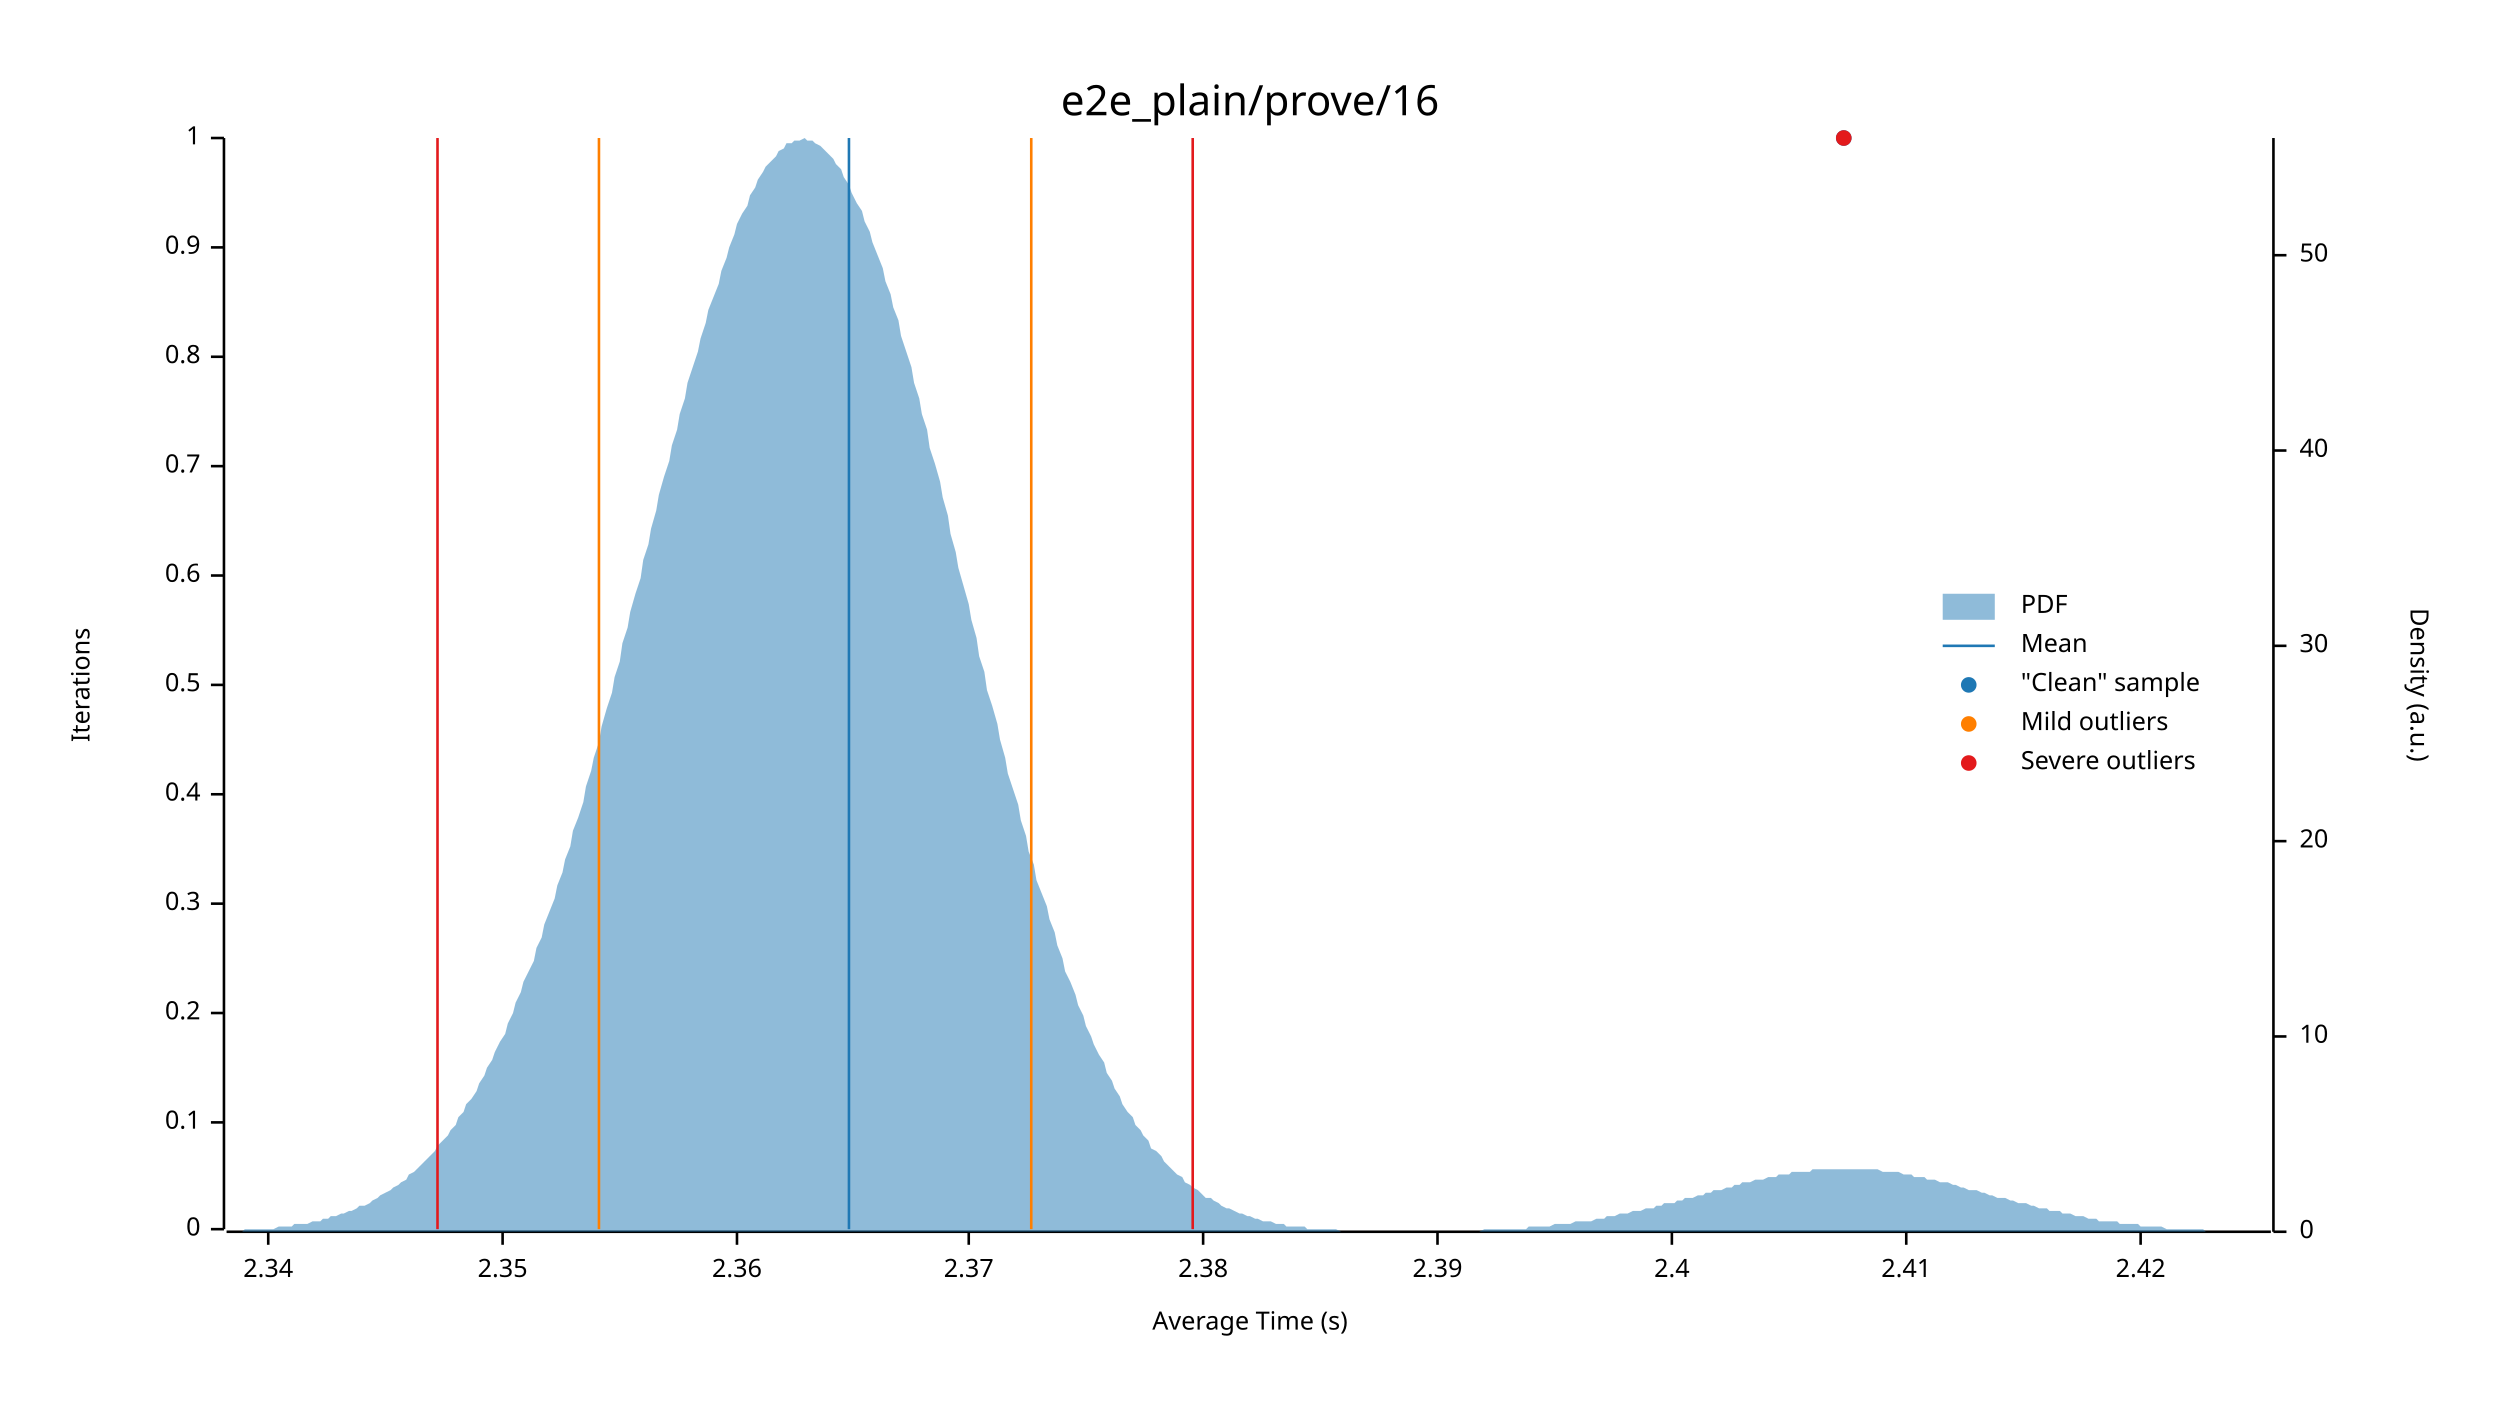
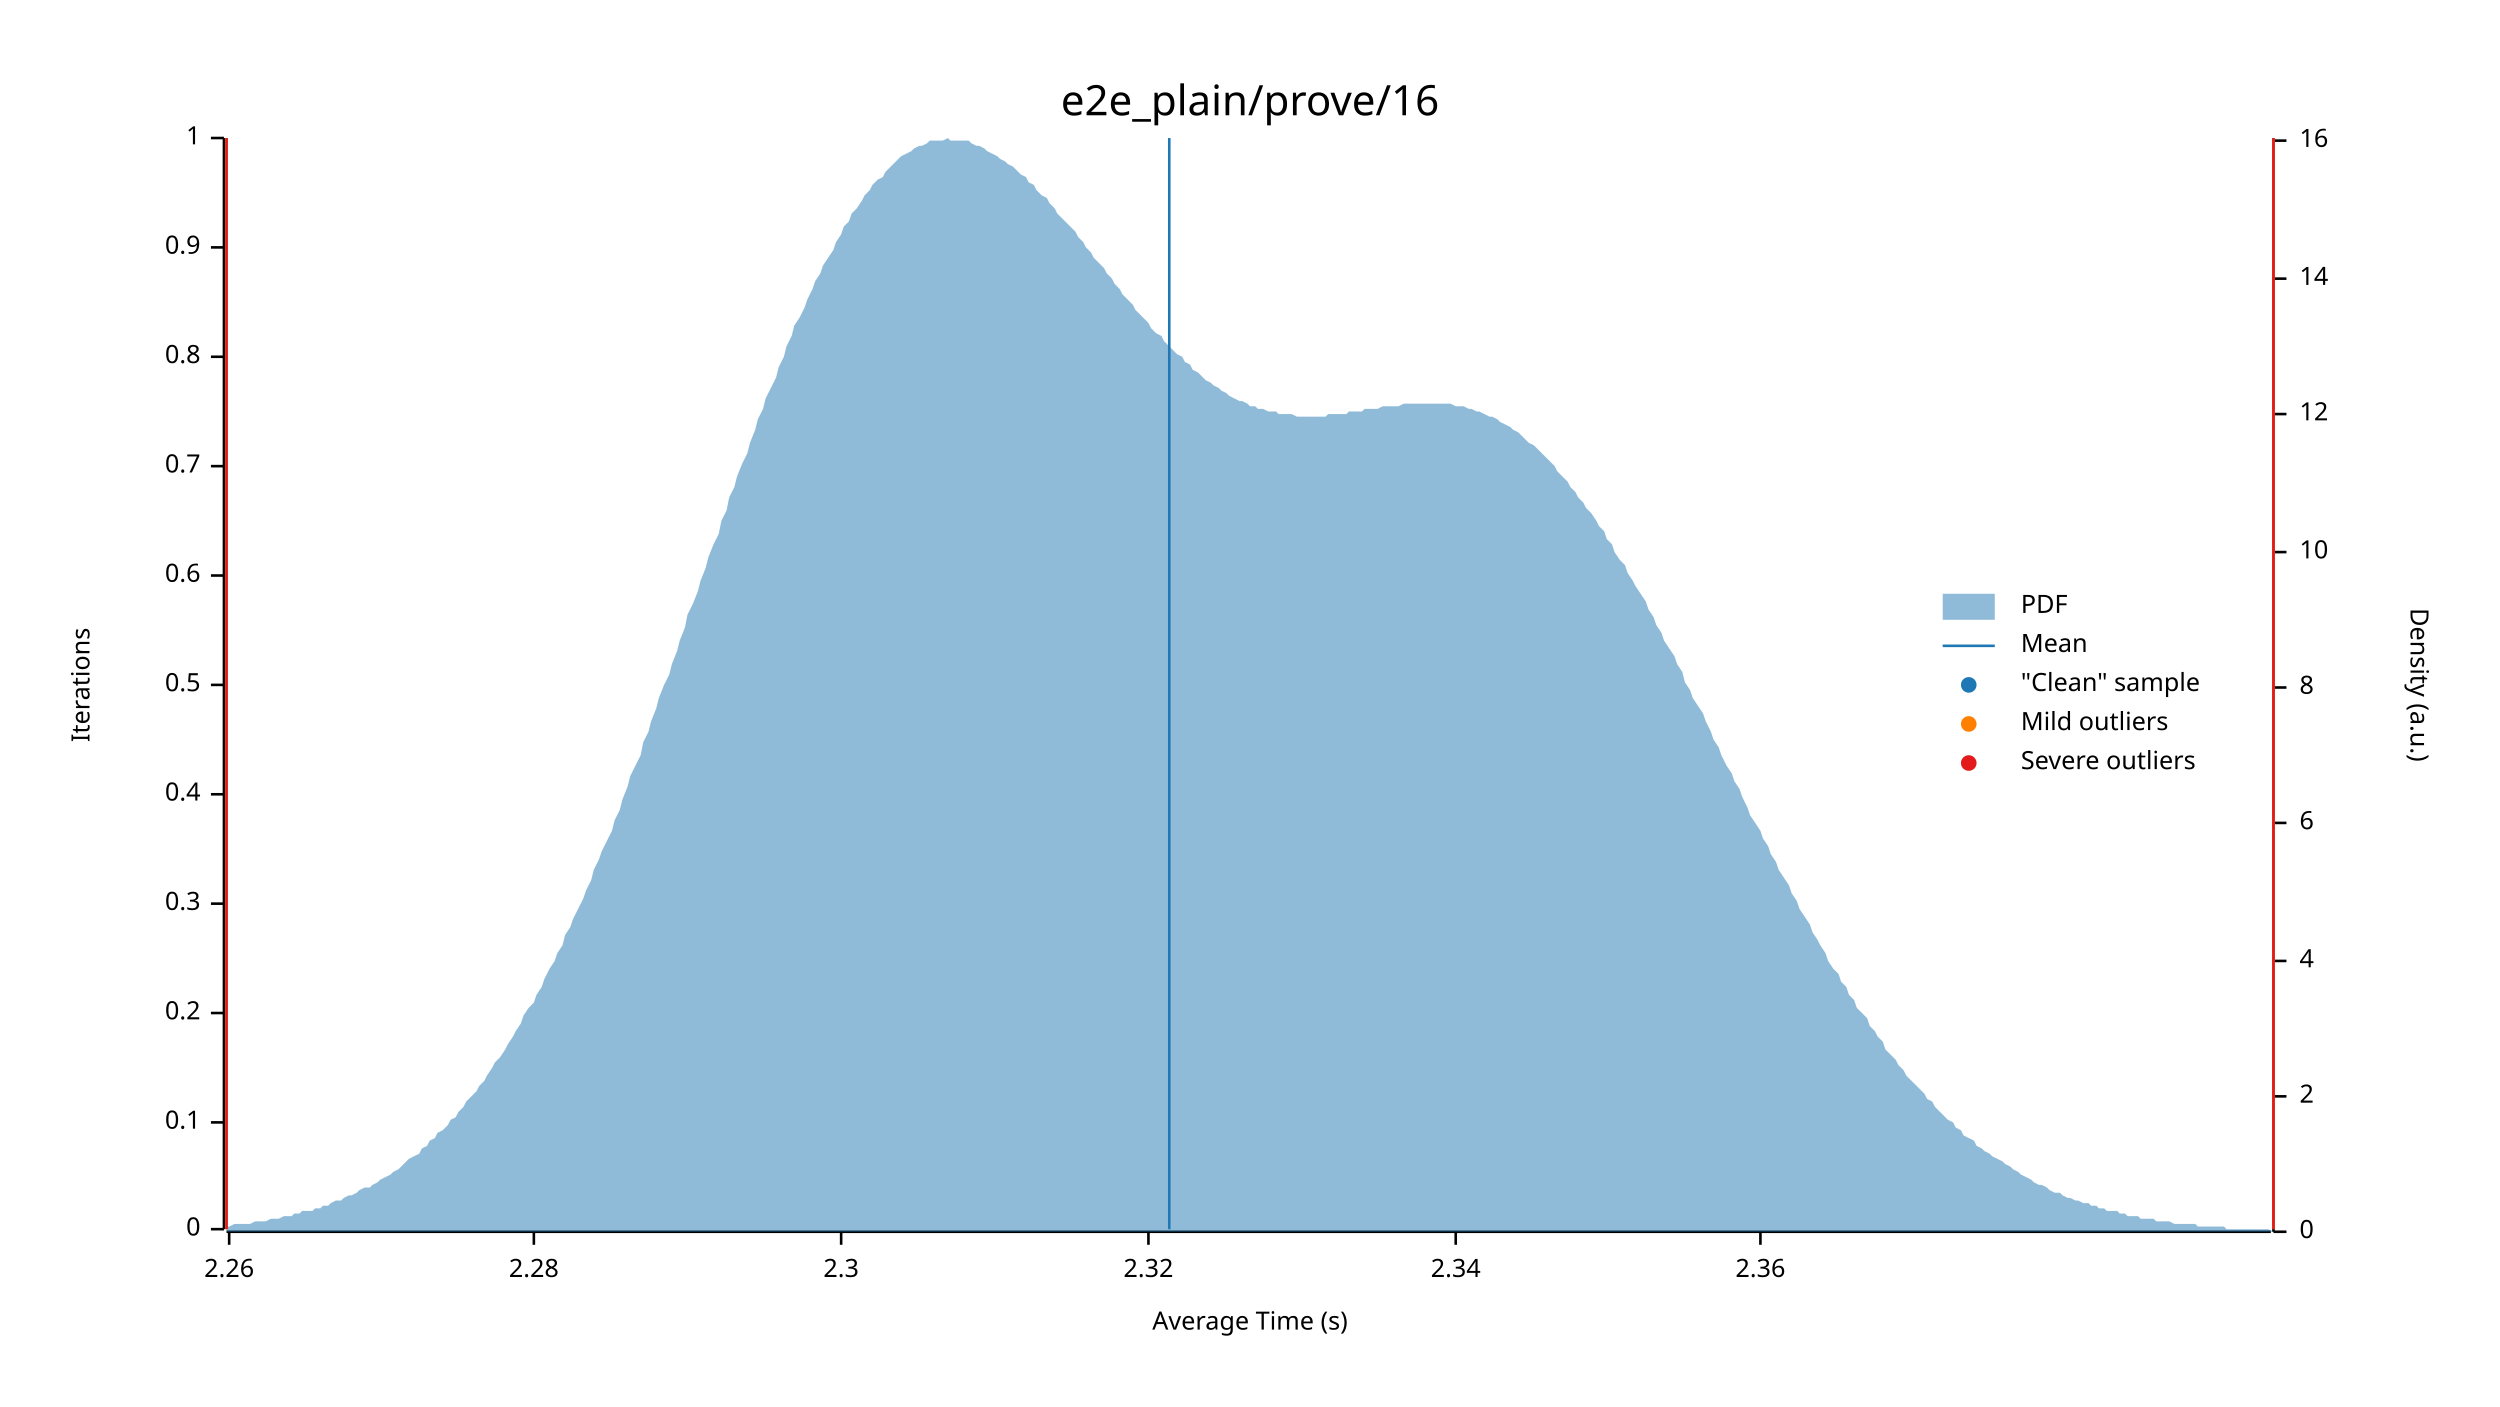
<svg xmlns="http://www.w3.org/2000/svg" width="960" height="540" viewBox="0 0 960 540">
  <text x="480" y="32" dy="0.76em" text-anchor="middle" font-family="sans-serif" font-size="16.129" opacity="1" fill="#000000">
e2e_plain/prove/16
</text>
  <text x="27" y="263" dy="0.76em" text-anchor="middle" font-family="sans-serif" font-size="9.677" opacity="1" fill="#000000" transform="rotate(270, 27, 263)">
Iterations
</text>
  <text x="480" y="513" dy="-0.5ex" text-anchor="middle" font-family="sans-serif" font-size="9.677" opacity="1" fill="#000000">
Average Time (s)
</text>
  <polyline fill="none" opacity="1" stroke="#000000" stroke-width="1" points="86,53 86,472 " />
  <text x="77" y="472" dy="0.5ex" text-anchor="end" font-family="sans-serif" font-size="9.677" opacity="1" fill="#000000">
0
</text>
  <polyline fill="none" opacity="1" stroke="#000000" stroke-width="1" points="81,472 86,472 " />
  <text x="77" y="431" dy="0.5ex" text-anchor="end" font-family="sans-serif" font-size="9.677" opacity="1" fill="#000000">
0.1
</text>
  <polyline fill="none" opacity="1" stroke="#000000" stroke-width="1" points="81,431 86,431 " />
  <text x="77" y="389" dy="0.5ex" text-anchor="end" font-family="sans-serif" font-size="9.677" opacity="1" fill="#000000">
0.2
</text>
  <polyline fill="none" opacity="1" stroke="#000000" stroke-width="1" points="81,389 86,389 " />
  <text x="77" y="347" dy="0.5ex" text-anchor="end" font-family="sans-serif" font-size="9.677" opacity="1" fill="#000000">
0.3
</text>
  <polyline fill="none" opacity="1" stroke="#000000" stroke-width="1" points="81,347 86,347 " />
  <text x="77" y="305" dy="0.5ex" text-anchor="end" font-family="sans-serif" font-size="9.677" opacity="1" fill="#000000">
0.4
</text>
  <polyline fill="none" opacity="1" stroke="#000000" stroke-width="1" points="81,305 86,305 " />
  <text x="77" y="263" dy="0.5ex" text-anchor="end" font-family="sans-serif" font-size="9.677" opacity="1" fill="#000000">
0.5
</text>
  <polyline fill="none" opacity="1" stroke="#000000" stroke-width="1" points="81,263 86,263 " />
  <text x="77" y="221" dy="0.5ex" text-anchor="end" font-family="sans-serif" font-size="9.677" opacity="1" fill="#000000">
0.6
</text>
  <polyline fill="none" opacity="1" stroke="#000000" stroke-width="1" points="81,221 86,221 " />
  <text x="77" y="179" dy="0.5ex" text-anchor="end" font-family="sans-serif" font-size="9.677" opacity="1" fill="#000000">
0.7
</text>
  <polyline fill="none" opacity="1" stroke="#000000" stroke-width="1" points="81,179 86,179 " />
  <text x="77" y="137" dy="0.5ex" text-anchor="end" font-family="sans-serif" font-size="9.677" opacity="1" fill="#000000">
0.8
</text>
  <polyline fill="none" opacity="1" stroke="#000000" stroke-width="1" points="81,137 86,137 " />
  <text x="77" y="95" dy="0.5ex" text-anchor="end" font-family="sans-serif" font-size="9.677" opacity="1" fill="#000000">
0.9
</text>
  <polyline fill="none" opacity="1" stroke="#000000" stroke-width="1" points="81,95 86,95 " />
  <text x="77" y="53" dy="0.5ex" text-anchor="end" font-family="sans-serif" font-size="9.677" opacity="1" fill="#000000">
1
</text>
  <polyline fill="none" opacity="1" stroke="#000000" stroke-width="1" points="81,53 86,53 " />
  <polyline fill="none" opacity="1" stroke="#000000" stroke-width="1" points="87,473 872,473 " />
-   <text x="103" y="483" dy="0.76em" text-anchor="middle" font-family="sans-serif" font-size="9.677" opacity="1" fill="#000000">
+   <text x="88" y="483" dy="0.76em" text-anchor="middle" font-family="sans-serif" font-size="9.677" opacity="1" fill="#000000">
+ 2.26
+ </text>
+   <polyline fill="none" opacity="1" stroke="#000000" stroke-width="1" points="88,473 88,478 " />
+   <text x="205" y="483" dy="0.76em" text-anchor="middle" font-family="sans-serif" font-size="9.677" opacity="1" fill="#000000">
+ 2.28
+ </text>
+   <polyline fill="none" opacity="1" stroke="#000000" stroke-width="1" points="205,473 205,478 " />
+   <text x="323" y="483" dy="0.76em" text-anchor="middle" font-family="sans-serif" font-size="9.677" opacity="1" fill="#000000">
+ 2.3
+ </text>
+   <polyline fill="none" opacity="1" stroke="#000000" stroke-width="1" points="323,473 323,478 " />
+   <text x="441" y="483" dy="0.76em" text-anchor="middle" font-family="sans-serif" font-size="9.677" opacity="1" fill="#000000">
+ 2.32
+ </text>
+   <polyline fill="none" opacity="1" stroke="#000000" stroke-width="1" points="441,473 441,478 " />
+   <text x="559" y="483" dy="0.76em" text-anchor="middle" font-family="sans-serif" font-size="9.677" opacity="1" fill="#000000">
2.34
</text>
-   <polyline fill="none" opacity="1" stroke="#000000" stroke-width="1" points="103,473 103,478 " />
-   <text x="193" y="483" dy="0.76em" text-anchor="middle" font-family="sans-serif" font-size="9.677" opacity="1" fill="#000000">
- 2.35
- </text>
-   <polyline fill="none" opacity="1" stroke="#000000" stroke-width="1" points="193,473 193,478 " />
-   <text x="283" y="483" dy="0.76em" text-anchor="middle" font-family="sans-serif" font-size="9.677" opacity="1" fill="#000000">
+   <polyline fill="none" opacity="1" stroke="#000000" stroke-width="1" points="559,473 559,478 " />
+   <text x="676" y="483" dy="0.76em" text-anchor="middle" font-family="sans-serif" font-size="9.677" opacity="1" fill="#000000">
2.36
</text>
-   <polyline fill="none" opacity="1" stroke="#000000" stroke-width="1" points="283,473 283,478 " />
-   <text x="372" y="483" dy="0.76em" text-anchor="middle" font-family="sans-serif" font-size="9.677" opacity="1" fill="#000000">
- 2.37
- </text>
-   <polyline fill="none" opacity="1" stroke="#000000" stroke-width="1" points="372,473 372,478 " />
-   <text x="462" y="483" dy="0.76em" text-anchor="middle" font-family="sans-serif" font-size="9.677" opacity="1" fill="#000000">
- 2.38
- </text>
-   <polyline fill="none" opacity="1" stroke="#000000" stroke-width="1" points="462,473 462,478 " />
-   <text x="552" y="483" dy="0.76em" text-anchor="middle" font-family="sans-serif" font-size="9.677" opacity="1" fill="#000000">
- 2.39
- </text>
-   <polyline fill="none" opacity="1" stroke="#000000" stroke-width="1" points="552,473 552,478 " />
-   <text x="642" y="483" dy="0.76em" text-anchor="middle" font-family="sans-serif" font-size="9.677" opacity="1" fill="#000000">
- 2.4
- </text>
-   <polyline fill="none" opacity="1" stroke="#000000" stroke-width="1" points="642,473 642,478 " />
-   <text x="732" y="483" dy="0.76em" text-anchor="middle" font-family="sans-serif" font-size="9.677" opacity="1" fill="#000000">
- 2.41
- </text>
-   <polyline fill="none" opacity="1" stroke="#000000" stroke-width="1" points="732,473 732,478 " />
-   <text x="822" y="483" dy="0.76em" text-anchor="middle" font-family="sans-serif" font-size="9.677" opacity="1" fill="#000000">
- 2.42
- </text>
-   <polyline fill="none" opacity="1" stroke="#000000" stroke-width="1" points="822,473 822,478 " />
+   <polyline fill="none" opacity="1" stroke="#000000" stroke-width="1" points="676,473 676,478 " />
  <text x="933" y="263" dy="0.76em" text-anchor="middle" font-family="sans-serif" font-size="9.677" opacity="1" fill="#000000" transform="rotate(90, 933, 263)">
Density (a.u.)
</text>
  <polyline fill="none" opacity="1" stroke="#000000" stroke-width="1" points="873,53 873,473 " />
  <text x="883" y="473" dy="0.5ex" text-anchor="start" font-family="sans-serif" font-size="9.677" opacity="1" fill="#000000">
0
</text>
  <polyline fill="none" opacity="1" stroke="#000000" stroke-width="1" points="873,473 878,473 " />
-   <text x="883" y="398" dy="0.5ex" text-anchor="start" font-family="sans-serif" font-size="9.677" opacity="1" fill="#000000">
+   <text x="883" y="421" dy="0.5ex" text-anchor="start" font-family="sans-serif" font-size="9.677" opacity="1" fill="#000000">
+ 2
+ </text>
+   <polyline fill="none" opacity="1" stroke="#000000" stroke-width="1" points="873,421 878,421 " />
+   <text x="883" y="369" dy="0.5ex" text-anchor="start" font-family="sans-serif" font-size="9.677" opacity="1" fill="#000000">
+ 4
+ </text>
+   <polyline fill="none" opacity="1" stroke="#000000" stroke-width="1" points="873,369 878,369 " />
+   <text x="883" y="316" dy="0.5ex" text-anchor="start" font-family="sans-serif" font-size="9.677" opacity="1" fill="#000000">
+ 6
+ </text>
+   <polyline fill="none" opacity="1" stroke="#000000" stroke-width="1" points="873,316 878,316 " />
+   <text x="883" y="264" dy="0.5ex" text-anchor="start" font-family="sans-serif" font-size="9.677" opacity="1" fill="#000000">
+ 8
+ </text>
+   <polyline fill="none" opacity="1" stroke="#000000" stroke-width="1" points="873,264 878,264 " />
+   <text x="883" y="212" dy="0.5ex" text-anchor="start" font-family="sans-serif" font-size="9.677" opacity="1" fill="#000000">
10
</text>
-   <polyline fill="none" opacity="1" stroke="#000000" stroke-width="1" points="873,398 878,398 " />
-   <text x="883" y="323" dy="0.5ex" text-anchor="start" font-family="sans-serif" font-size="9.677" opacity="1" fill="#000000">
- 20
+   <polyline fill="none" opacity="1" stroke="#000000" stroke-width="1" points="873,212 878,212 " />
+   <text x="883" y="159" dy="0.5ex" text-anchor="start" font-family="sans-serif" font-size="9.677" opacity="1" fill="#000000">
+ 12
</text>
-   <polyline fill="none" opacity="1" stroke="#000000" stroke-width="1" points="873,323 878,323 " />
-   <text x="883" y="248" dy="0.5ex" text-anchor="start" font-family="sans-serif" font-size="9.677" opacity="1" fill="#000000">
- 30
+   <polyline fill="none" opacity="1" stroke="#000000" stroke-width="1" points="873,159 878,159 " />
+   <text x="883" y="107" dy="0.5ex" text-anchor="start" font-family="sans-serif" font-size="9.677" opacity="1" fill="#000000">
+ 14
</text>
-   <polyline fill="none" opacity="1" stroke="#000000" stroke-width="1" points="873,248 878,248 " />
-   <text x="883" y="173" dy="0.5ex" text-anchor="start" font-family="sans-serif" font-size="9.677" opacity="1" fill="#000000">
- 40
+   <polyline fill="none" opacity="1" stroke="#000000" stroke-width="1" points="873,107 878,107 " />
+   <text x="883" y="54" dy="0.5ex" text-anchor="start" font-family="sans-serif" font-size="9.677" opacity="1" fill="#000000">
+ 16
</text>
-   <polyline fill="none" opacity="1" stroke="#000000" stroke-width="1" points="873,173 878,173 " />
-   <text x="883" y="98" dy="0.5ex" text-anchor="start" font-family="sans-serif" font-size="9.677" opacity="1" fill="#000000">
- 50
- </text>
-   <polyline fill="none" opacity="1" stroke="#000000" stroke-width="1" points="873,98 878,98 " />
-   <polygon opacity="0.5" fill="#1F78B4" points="87,473 88,473 90,473 91,473 93,473 94,472 96,472 98,472 99,472 101,472 102,472 104,472 105,472 107,471 109,471 110,471 112,471 113,470 115,470 116,470 118,470 120,469 121,469 123,469 124,468 126,468 127,467 129,467 131,466 132,466 134,465 135,465 137,464 138,463 140,463 142,462 143,461 145,460 146,459 148,458 150,457 151,456 153,455 154,454 156,453 157,451 159,450 161,448 162,447 164,445 165,444 167,442 168,440 170,438 172,436 173,434 175,432 176,429 178,427 179,424 181,422 183,419 184,416 186,413 187,410 189,407 190,404 192,400 194,397 195,393 197,389 198,385 200,381 201,377 203,373 205,369 206,364 208,360 209,355 211,350 213,345 214,340 216,335 217,330 219,325 220,319 222,314 224,308 225,302 227,296 228,291 230,285 231,279 233,272 235,266 236,260 238,254 239,247 241,241 242,235 244,228 246,222 247,215 249,209 250,203 252,196 253,190 255,183 257,177 258,171 260,165 261,159 263,153 264,147 266,141 268,135 269,130 271,124 272,119 274,114 276,109 277,104 279,99 280,95 282,90 283,86 285,82 287,79 288,75 290,72 291,69 293,66 294,64 296,62 298,60 299,58 301,57 302,55 304,55 305,54 307,54 309,53 310,54 312,54 313,55 315,56 316,57 318,59 320,61 321,63 323,65 324,68 326,71 327,74 329,78 331,81 332,85 334,89 335,93 337,98 339,103 340,108 342,113 343,118 345,123 346,129 348,135 350,141 351,147 353,153 354,159 356,165 357,172 359,178 361,185 362,191 364,198 365,205 367,212 368,218 370,225 372,232 373,238 375,245 376,252 378,258 379,265 381,271 383,278 384,284 386,291 387,297 389,303 391,309 392,315 394,321 395,327 397,332 398,338 400,343 402,348 403,353 405,358 406,363 408,368 409,373 411,377 413,382 414,386 416,390 417,394 419,398 420,401 422,405 424,408 425,412 427,415 428,418 430,421 431,424 433,427 435,429 436,432 438,434 439,436 441,438 442,441 444,442 446,444 447,446 449,448 450,449 452,451 454,452 455,454 457,455 458,456 460,457 461,458 463,460 465,460 466,461 468,462 469,463 471,464 472,464 474,465 476,466 477,466 479,467 480,467 482,468 483,468 485,469 487,469 488,469 490,470 491,470 493,470 494,471 496,471 498,471 499,471 501,471 502,472 504,472 505,472 507,472 509,472 510,472 512,472 513,472 515,473 517,473 518,473 520,473 521,473 523,473 524,473 526,473 528,473 529,473 531,473 532,473 534,473 535,473 537,473 539,473 540,473 542,473 543,473 545,473 546,473 548,473 550,473 551,473 553,473 554,473 556,473 557,473 559,473 561,473 562,473 564,473 565,473 567,473 568,473 570,472 572,472 573,472 575,472 576,472 578,472 580,472 581,472 583,472 584,472 586,472 587,471 589,471 591,471 592,471 594,471 595,471 597,470 598,470 600,470 602,470 603,470 605,469 606,469 608,469 609,469 611,469 613,468 614,468 616,468 617,467 619,467 620,467 622,466 624,466 625,466 627,465 628,465 630,465 632,464 633,464 635,464 636,463 638,463 639,462 641,462 643,462 644,461 646,461 647,460 649,460 650,460 652,459 654,459 655,458 657,458 658,457 660,457 661,457 663,456 665,456 666,455 668,455 669,454 671,454 672,454 674,453 676,453 677,453 679,452 680,452 682,452 683,451 685,451 687,451 688,450 690,450 691,450 693,450 695,450 696,449 698,449 699,449 701,449 702,449 704,449 706,449 707,449 709,449 710,449 712,449 713,449 715,449 717,449 718,449 720,449 721,449 723,450 724,450 726,450 728,450 729,450 731,451 732,451 734,451 735,452 737,452 739,452 740,453 742,453 743,453 745,454 746,454 748,454 750,455 751,455 753,456 754,456 756,457 758,457 759,457 761,458 762,458 764,459 765,459 767,460 769,460 770,460 772,461 773,461 775,462 776,462 778,462 780,463 781,463 783,464 784,464 786,464 787,465 789,465 791,465 792,466 794,466 795,466 797,467 798,467 800,467 802,468 803,468 805,468 806,469 808,469 809,469 811,469 813,469 814,470 816,470 817,470 819,470 821,470 822,471 824,471 825,471 827,471 828,471 830,471 832,472 833,472 835,472 836,472 838,472 839,472 841,472 843,472 844,472 846,472 847,473 849,473 850,473 852,473 854,473 855,473 857,473 858,473 860,473 861,473 863,473 865,473 866,473 868,473 869,473 871,473 873,473 873,473 87,473 " />
-   <polyline fill="none" opacity="1" stroke="#1F78B4" stroke-width="1" points="326,472 326,53 " />
-   <polyline fill="none" opacity="1" stroke="#FF7F00" stroke-width="1" points="230,472 230,53 " />
-   <polyline fill="none" opacity="1" stroke="#FF7F00" stroke-width="1" points="396,472 396,53 " />
-   <polyline fill="none" opacity="1" stroke="#E31A1C" stroke-width="1" points="168,472 168,53 " />
-   <polyline fill="none" opacity="1" stroke="#E31A1C" stroke-width="1" points="458,472 458,53 " />
-   <circle cx="708" cy="53" r="3" opacity="1" fill="#1F78B4" stroke="none" stroke-width="1" />
-   <circle cx="708" cy="53" r="3" opacity="1" fill="#E31A1C" stroke="none" stroke-width="1" />
+   <polyline fill="none" opacity="1" stroke="#000000" stroke-width="1" points="873,54 878,54 " />
+   <polygon opacity="0.5" fill="#1F78B4" points="87,471 88,471 90,470 91,470 93,470 94,470 96,470 98,469 99,469 101,469 102,469 104,468 105,468 107,468 109,467 110,467 112,467 113,466 115,466 116,465 118,465 120,465 121,464 123,464 124,463 126,463 127,462 129,461 131,461 132,460 134,459 135,459 137,458 138,457 140,456 142,456 143,455 145,454 146,453 148,452 150,451 151,450 153,449 154,448 156,446 157,445 159,444 161,443 162,441 164,440 165,438 167,437 168,435 170,434 172,432 173,430 175,429 176,427 178,425 179,423 181,421 183,419 184,417 186,415 187,413 189,410 190,408 192,406 194,403 195,401 197,398 198,396 200,393 201,390 203,387 205,385 206,382 208,379 209,376 211,372 213,369 214,366 216,363 217,359 219,356 220,353 222,349 224,345 225,342 227,338 228,334 230,330 231,327 233,323 235,319 236,315 238,311 239,307 241,302 242,298 244,294 246,290 247,285 249,281 250,277 252,272 253,268 255,263 257,259 258,255 260,250 261,246 263,241 264,236 266,232 268,227 269,223 271,218 272,214 274,209 276,205 277,200 279,196 280,191 282,187 283,183 285,178 287,174 288,170 290,165 291,161 293,157 294,153 296,149 298,145 299,141 301,137 302,133 304,129 305,125 307,122 309,118 310,115 312,111 313,108 315,105 316,102 318,99 320,96 321,93 323,90 324,87 326,85 327,82 329,80 331,77 332,75 334,73 335,71 337,69 339,68 340,66 342,64 343,63 345,61 346,60 348,59 350,58 351,57 353,56 354,56 356,55 357,54 359,54 361,54 362,54 364,53 365,54 367,54 368,54 370,54 372,54 373,55 375,56 376,56 378,57 379,58 381,59 383,60 384,61 386,62 387,63 389,64 391,66 392,67 394,68 395,70 397,71 398,73 400,75 402,76 403,78 405,80 406,82 408,84 409,85 411,87 413,89 414,91 416,93 417,95 419,97 420,99 422,101 424,103 425,105 427,107 428,109 430,111 431,113 433,115 435,117 436,119 438,121 439,122 441,124 442,126 444,128 446,129 447,131 449,133 450,134 452,136 454,137 455,139 457,140 458,142 460,143 461,144 463,146 465,147 466,148 468,149 469,150 471,151 472,152 474,153 476,154 477,154 479,155 480,156 482,156 483,157 485,157 487,158 488,158 490,158 491,159 493,159 494,159 496,159 498,160 499,160 501,160 502,160 504,160 505,160 507,160 509,160 510,159 512,159 513,159 515,159 517,159 518,158 520,158 521,158 523,158 524,157 526,157 528,157 529,157 531,156 532,156 534,156 535,156 537,156 539,155 540,155 542,155 543,155 545,155 546,155 548,155 550,155 551,155 553,155 554,155 556,155 557,155 559,156 561,156 562,156 564,157 565,157 567,158 568,158 570,159 572,160 573,160 575,161 576,162 578,163 580,164 581,165 583,166 584,167 586,169 587,170 589,171 591,173 592,174 594,176 595,177 597,179 598,181 600,183 602,185 603,187 605,189 606,191 608,193 609,195 611,197 613,200 614,202 616,204 617,207 619,209 620,212 622,215 624,217 625,220 627,223 628,225 630,228 632,231 633,234 635,237 636,240 638,243 639,246 641,249 643,252 644,255 646,258 647,262 649,265 650,268 652,271 654,274 655,277 657,281 658,284 660,287 661,290 663,294 665,297 666,300 668,303 669,306 671,310 672,313 674,316 676,319 677,322 679,325 680,328 682,331 683,334 685,337 687,340 688,343 690,346 691,349 693,352 695,355 696,358 698,361 699,363 701,366 702,369 704,372 706,374 707,377 709,379 710,382 712,384 713,387 715,389 717,391 718,394 720,396 721,398 723,400 724,403 726,405 728,407 729,409 731,411 732,413 734,415 735,416 737,418 739,420 740,422 742,423 743,425 745,427 746,428 748,430 750,431 751,433 753,434 754,436 756,437 758,438 759,440 761,441 762,442 764,443 765,444 767,445 769,446 770,447 772,448 773,449 775,450 776,451 778,452 780,453 781,454 783,455 784,455 786,456 787,457 789,458 791,458 792,459 794,460 795,460 797,461 798,461 800,462 802,462 803,463 805,463 806,464 808,464 809,465 811,465 813,465 814,466 816,466 817,467 819,467 821,467 822,468 824,468 825,468 827,468 828,469 830,469 832,469 833,469 835,470 836,470 838,470 839,470 841,470 843,470 844,471 846,471 847,471 849,471 850,471 852,471 854,471 855,472 857,472 858,472 860,472 861,472 863,472 865,472 866,472 868,472 869,472 871,472 873,473 873,473 87,473 " />
+   <polyline fill="none" opacity="1" stroke="#1F78B4" stroke-width="1" points="449,472 449,53 " />
+   <polyline fill="none" opacity="1" stroke="#FF7F00" stroke-width="1" points="87,472 87,53 " />
+   <polyline fill="none" opacity="1" stroke="#FF7F00" stroke-width="1" points="873,472 873,53 " />
+   <polyline fill="none" opacity="1" stroke="#E31A1C" stroke-width="1" points="87,472 87,53 " />
+   <polyline fill="none" opacity="1" stroke="#E31A1C" stroke-width="1" points="873,472 873,53 " />
  <text x="776" y="228" dy="0.76em" text-anchor="start" font-family="sans-serif" font-size="9.677" opacity="1" fill="#000000">
PDF
</text>
  <text x="776" y="243" dy="0.76em" text-anchor="start" font-family="sans-serif" font-size="9.677" opacity="1" fill="#000000">
Mean
</text>
  <text x="776" y="258" dy="0.76em" text-anchor="start" font-family="sans-serif" font-size="9.677" opacity="1" fill="#000000">
"Clean" sample
</text>
  <text x="776" y="273" dy="0.76em" text-anchor="start" font-family="sans-serif" font-size="9.677" opacity="1" fill="#000000">
Mild outliers
</text>
  <text x="776" y="288" dy="0.76em" text-anchor="start" font-family="sans-serif" font-size="9.677" opacity="1" fill="#000000">
Severe outliers
</text>
  <rect x="746" y="228" width="20" height="10" opacity="0.5" fill="#1F78B4" stroke="none" />
  <polyline fill="none" opacity="1" stroke="#1F78B4" stroke-width="1" points="746,248 766,248 " />
  <circle cx="756" cy="263" r="3" opacity="1" fill="#1F78B4" stroke="none" stroke-width="1" />
  <circle cx="756" cy="278" r="3" opacity="1" fill="#FF7F00" stroke="none" stroke-width="1" />
  <circle cx="756" cy="293" r="3" opacity="1" fill="#E31A1C" stroke="none" stroke-width="1" />
</svg>
